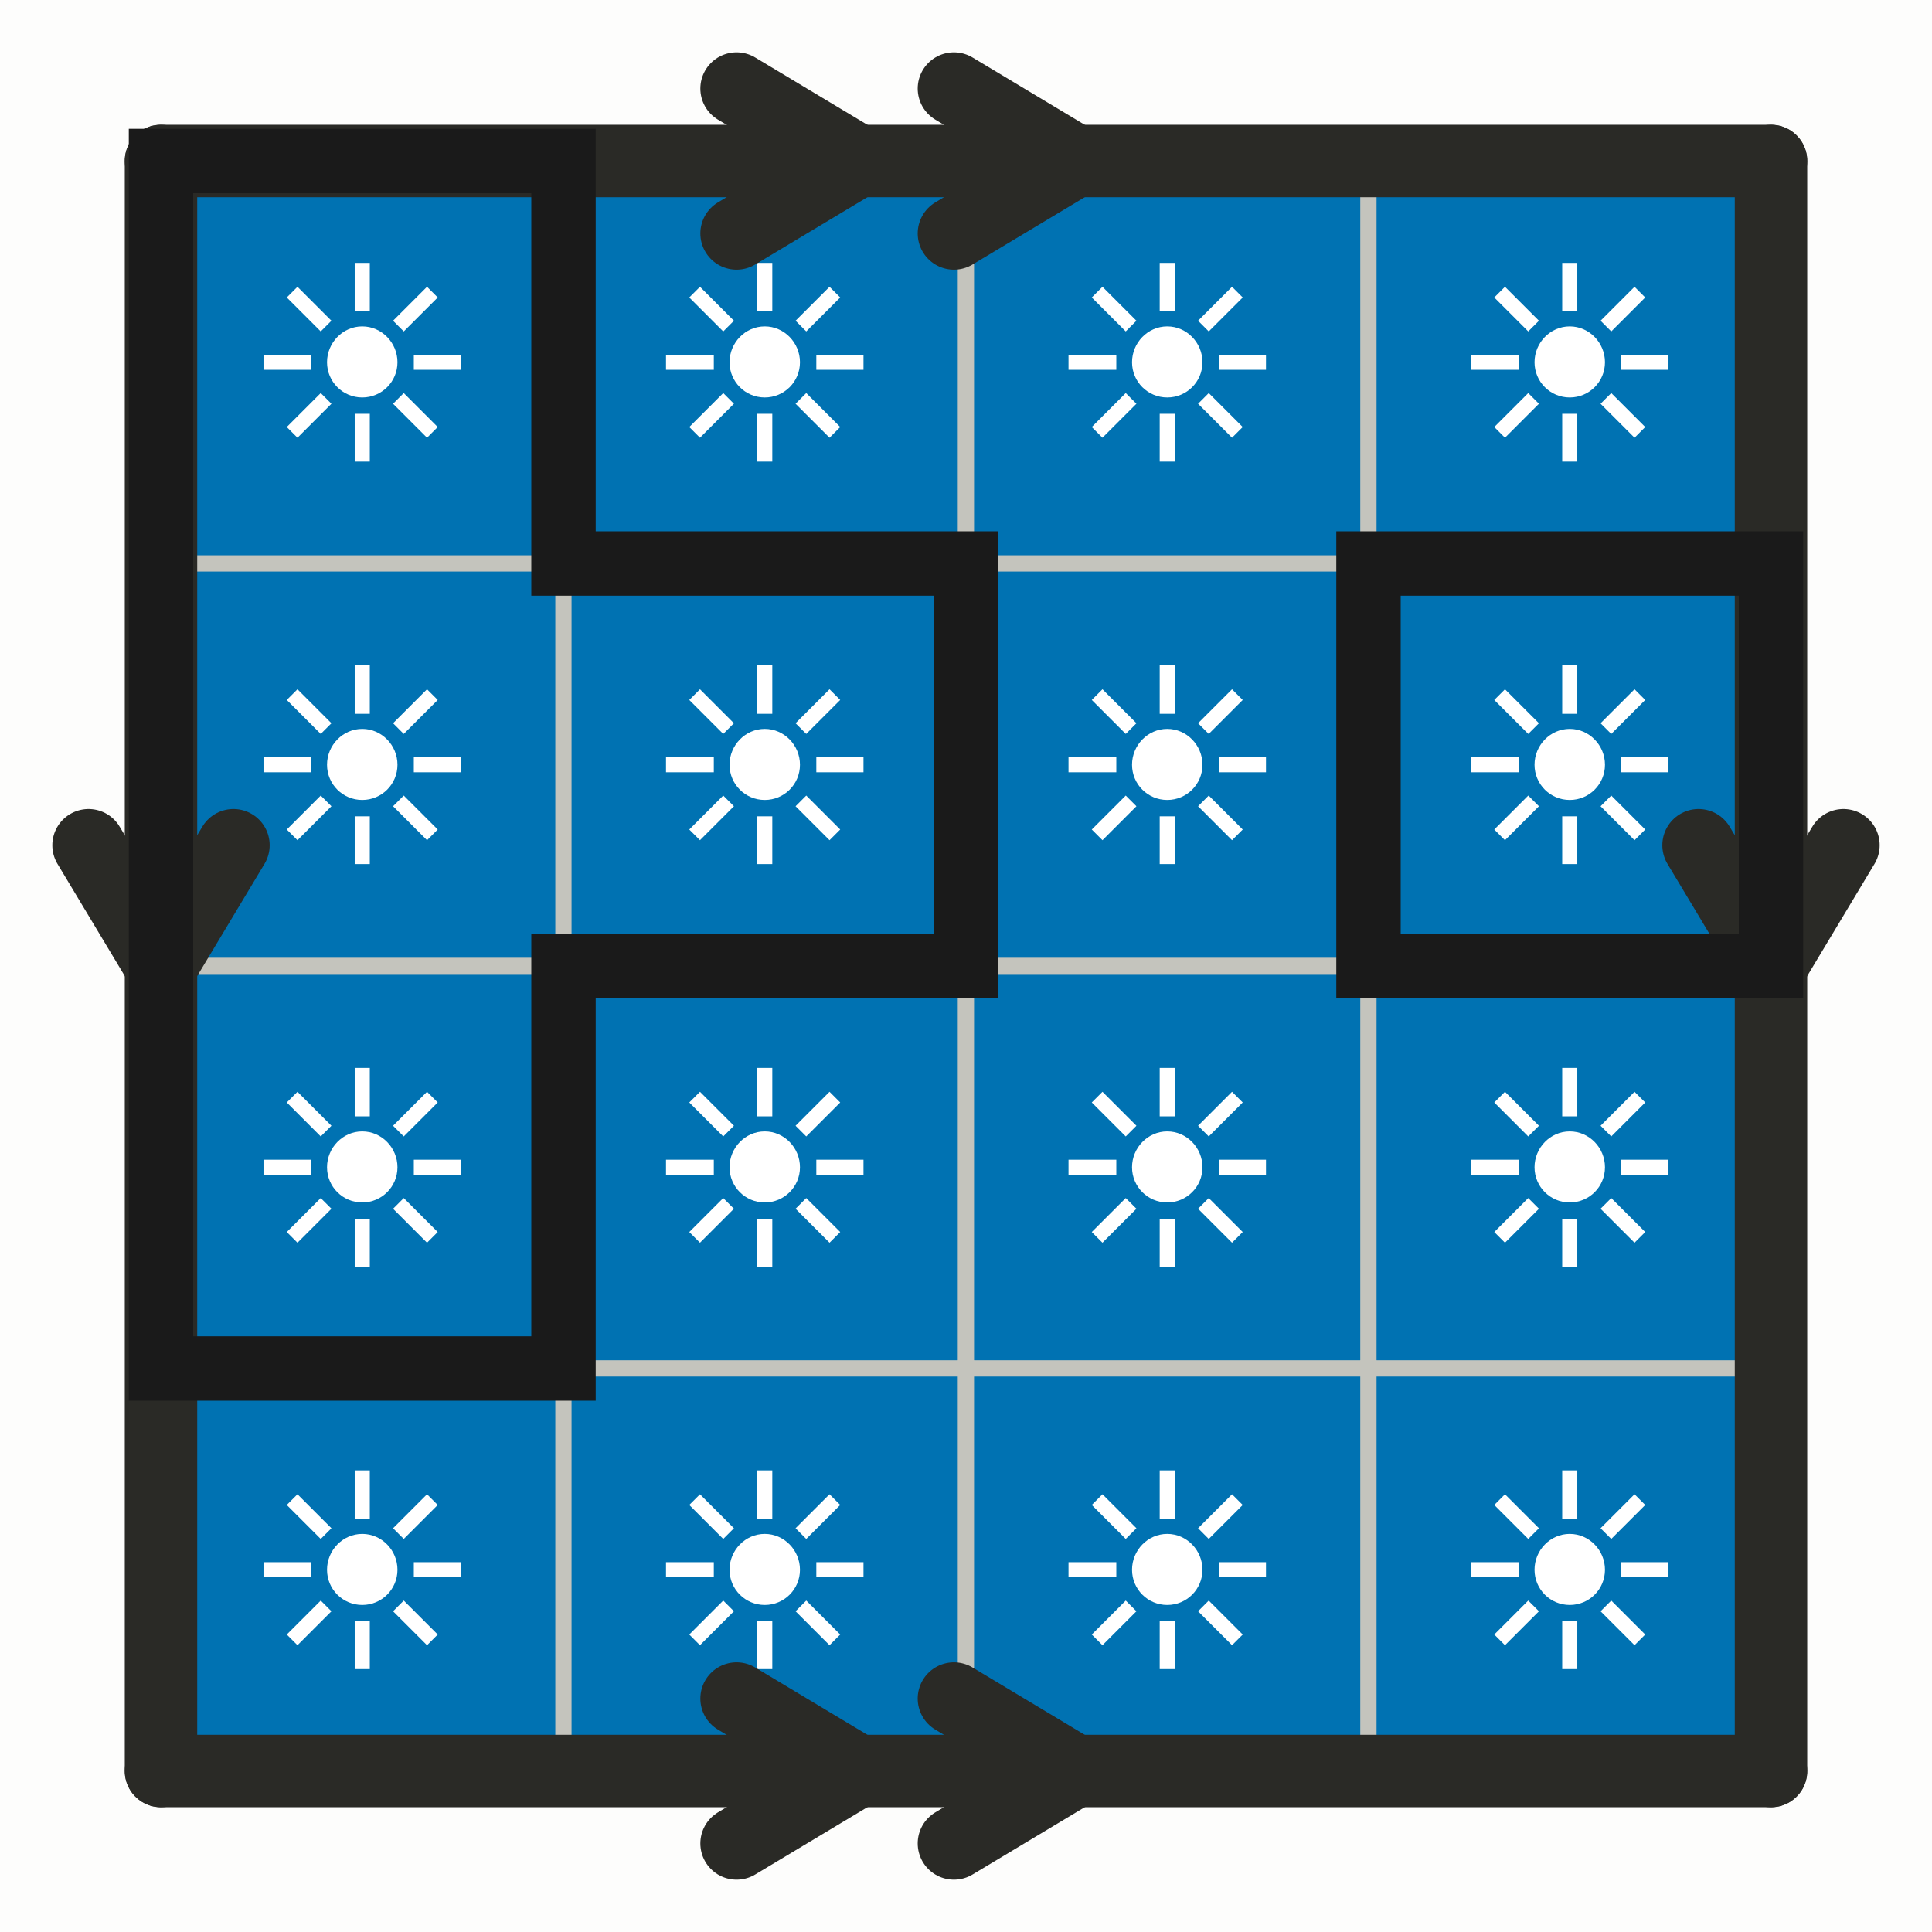
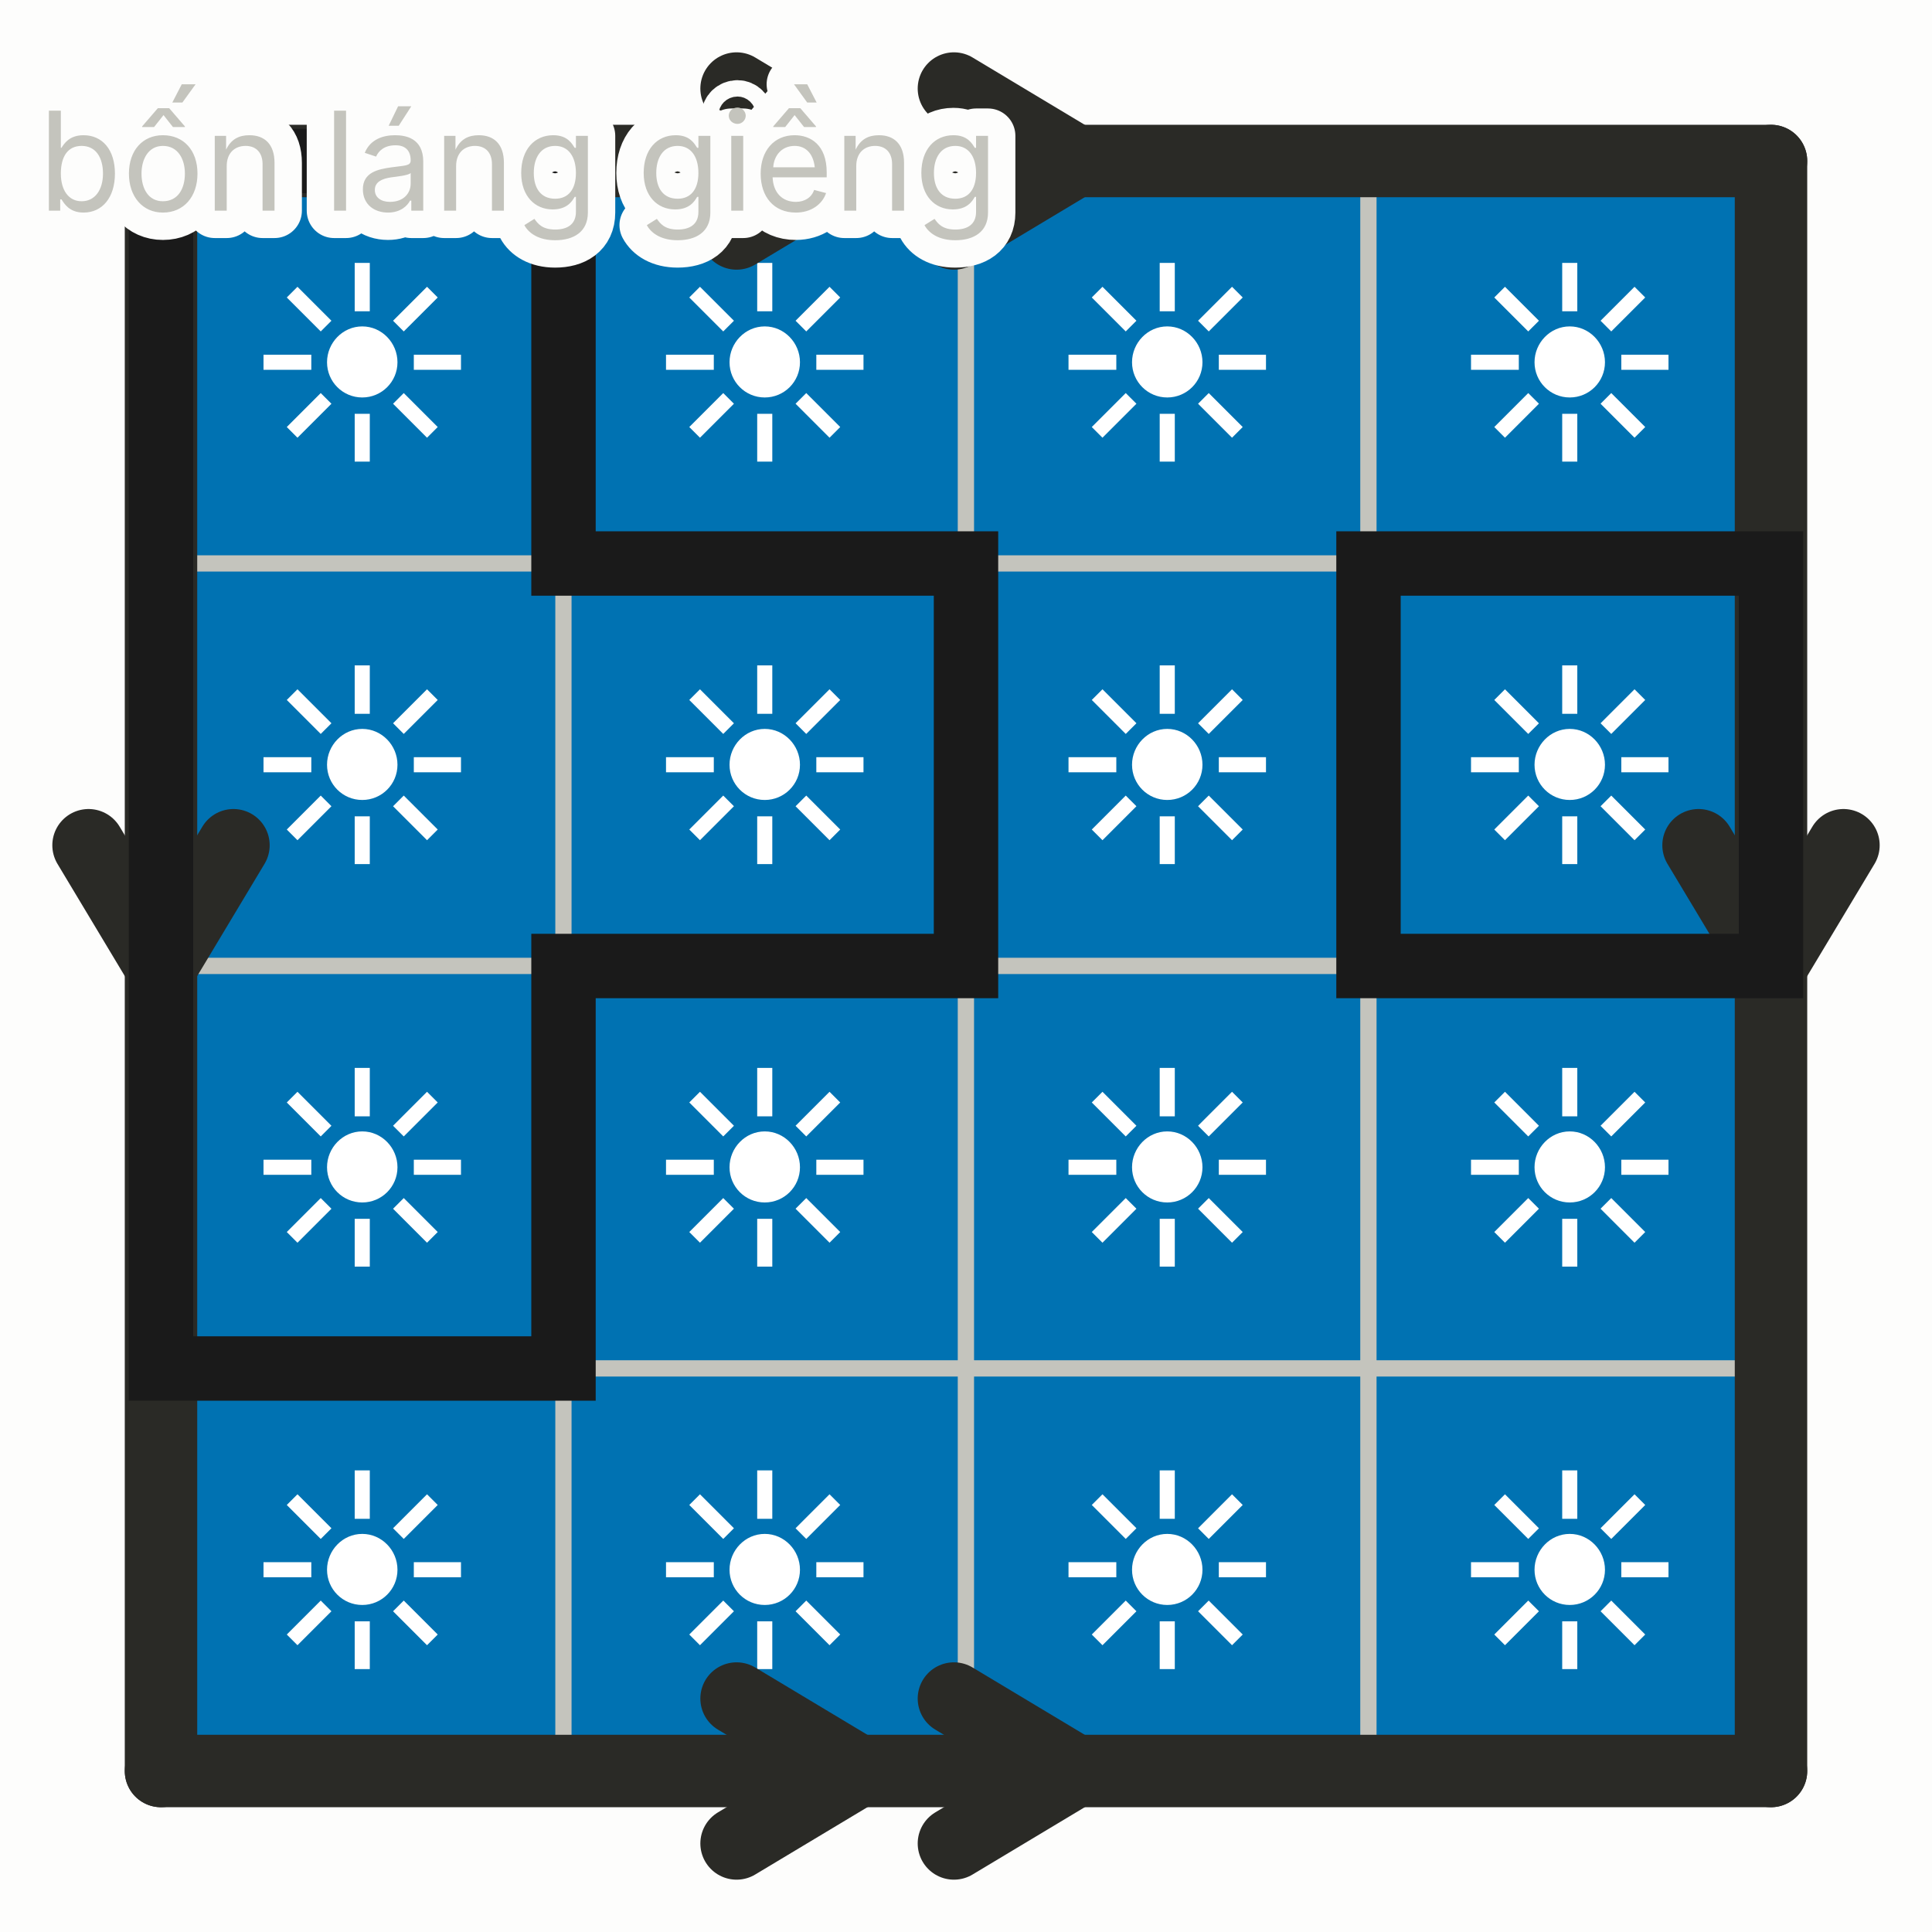
<svg xmlns="http://www.w3.org/2000/svg" viewBox="-4 -4 48 48">
  <rect fill="#FDFDFC" height="48" width="48" x="-4" y="-4" />
  <defs>
    <pattern height="8" id="cv-pat-1" patternUnits="userSpaceOnUse" width="8">
      <rect fill="#0072B2" height="8" width="8" />
    </pattern>
    <pattern height="8" id="cv-pat-2" patternUnits="userSpaceOnUse" width="8">
      <rect fill="#9ED9F5" height="8" width="8" />
      <line stroke="#3E8BB5" stroke-width="1.2" x1="0" x2="8" y1="8" y2="0" />
      <line stroke="#3E8BB5" stroke-width="1.2" x1="-1" x2="1" y1="1" y2="-1" />
      <line stroke="#3E8BB5" stroke-width="1.2" x1="7" x2="9" y1="9" y2="7" />
    </pattern>
    <pattern height="8" id="cv-pat-3" patternUnits="userSpaceOnUse" width="8">
      <rect fill="#D55E00" height="8" width="8" />
      <line stroke="#8A3D00" stroke-width="1.2" x1="0" x2="8" y1="0" y2="8" />
      <line stroke="#8A3D00" stroke-width="1.2" x1="-1" x2="1" y1="7" y2="9" />
      <line stroke="#8A3D00" stroke-width="1.2" x1="7" x2="9" y1="-1" y2="1" />
    </pattern>
    <pattern height="8" id="cv-pat-4" patternUnits="userSpaceOnUse" width="8">
      <rect fill="#009E73" height="8" width="8" />
      <circle cx="4" cy="4" fill="#006147" r="1.4" />
    </pattern>
    <pattern height="8" id="cv-pat-5" patternUnits="userSpaceOnUse" width="8">
      <rect fill="#E69F00" height="8" width="8" />
      <line stroke="#9A6B00" stroke-width="1.2" x1="0" x2="8" y1="4" y2="4" />
      <line stroke="#9A6B00" stroke-width="1.2" x1="4" x2="4" y1="0" y2="8" />
    </pattern>
    <pattern height="8" id="cv-pat-6" patternUnits="userSpaceOnUse" width="8">
      <rect fill="#CC79A7" height="8" width="8" />
      <line stroke="#8A4E70" stroke-width="1.2" x1="0" x2="8" y1="4" y2="4" />
    </pattern>
    <pattern height="8" id="cv-pat-7" patternUnits="userSpaceOnUse" width="8">
      <rect fill="#F0E442" height="8" width="8" />
      <line stroke="#9C9400" stroke-width="1.2" x1="4" x2="4" y1="0" y2="8" />
    </pattern>
    <pattern height="8" id="cv-pat-8" patternUnits="userSpaceOnUse" width="8">
      <rect fill="#3A3A3A" height="8" width="8" />
      <line stroke="#000000" stroke-width="1.2" x1="0" x2="8" y1="0" y2="8" />
      <line stroke="#000000" stroke-width="1.2" x1="0" x2="8" y1="8" y2="0" />
    </pattern>
  </defs>
  <g class="cv-cells">
    <rect fill="url(#cv-pat-1)" height="10" stroke="#C4C4BD" stroke-width="0.4" width="10" x="0" y="0" />
    <text data-el="cell-0-0" dominant-baseline="central" fill="#FFFFFF" font-family="'Inter', 'Segoe UI', system-ui, sans-serif" font-size="5.5" text-anchor="middle" x="5" y="5">☀</text>
    <rect fill="url(#cv-pat-1)" height="10" stroke="#C4C4BD" stroke-width="0.4" width="10" x="10" y="0" />
    <text data-el="cell-0-1" dominant-baseline="central" fill="#FFFFFF" font-family="'Inter', 'Segoe UI', system-ui, sans-serif" font-size="5.5" text-anchor="middle" x="15" y="5">☀</text>
    <rect fill="url(#cv-pat-1)" height="10" stroke="#C4C4BD" stroke-width="0.4" width="10" x="20" y="0" />
    <text data-el="cell-0-2" dominant-baseline="central" fill="#FFFFFF" font-family="'Inter', 'Segoe UI', system-ui, sans-serif" font-size="5.5" text-anchor="middle" x="25" y="5">☀</text>
    <rect fill="url(#cv-pat-1)" height="10" stroke="#C4C4BD" stroke-width="0.4" width="10" x="30" y="0" />
    <text data-el="cell-0-3" dominant-baseline="central" fill="#FFFFFF" font-family="'Inter', 'Segoe UI', system-ui, sans-serif" font-size="5.5" text-anchor="middle" x="35" y="5">☀</text>
    <rect fill="url(#cv-pat-1)" height="10" stroke="#C4C4BD" stroke-width="0.4" width="10" x="0" y="10" />
    <text data-el="cell-1-0" dominant-baseline="central" fill="#FFFFFF" font-family="'Inter', 'Segoe UI', system-ui, sans-serif" font-size="5.5" text-anchor="middle" x="5" y="15">☀</text>
    <rect fill="url(#cv-pat-1)" height="10" stroke="#C4C4BD" stroke-width="0.4" width="10" x="10" y="10" />
    <text data-el="cell-1-1" dominant-baseline="central" fill="#FFFFFF" font-family="'Inter', 'Segoe UI', system-ui, sans-serif" font-size="5.5" text-anchor="middle" x="15" y="15">☀</text>
    <rect fill="url(#cv-pat-1)" height="10" stroke="#C4C4BD" stroke-width="0.4" width="10" x="20" y="10" />
    <text data-el="cell-1-2" dominant-baseline="central" fill="#FFFFFF" font-family="'Inter', 'Segoe UI', system-ui, sans-serif" font-size="5.5" text-anchor="middle" x="25" y="15">☀</text>
    <rect fill="url(#cv-pat-1)" height="10" stroke="#C4C4BD" stroke-width="0.4" width="10" x="30" y="10" />
    <text data-el="cell-1-3" dominant-baseline="central" fill="#FFFFFF" font-family="'Inter', 'Segoe UI', system-ui, sans-serif" font-size="5.5" text-anchor="middle" x="35" y="15">☀</text>
    <rect fill="url(#cv-pat-1)" height="10" stroke="#C4C4BD" stroke-width="0.4" width="10" x="0" y="20" />
    <text data-el="cell-2-0" dominant-baseline="central" fill="#FFFFFF" font-family="'Inter', 'Segoe UI', system-ui, sans-serif" font-size="5.5" text-anchor="middle" x="5" y="25">☀</text>
    <rect fill="url(#cv-pat-1)" height="10" stroke="#C4C4BD" stroke-width="0.4" width="10" x="10" y="20" />
    <text data-el="cell-2-1" dominant-baseline="central" fill="#FFFFFF" font-family="'Inter', 'Segoe UI', system-ui, sans-serif" font-size="5.5" text-anchor="middle" x="15" y="25">☀</text>
    <rect fill="url(#cv-pat-1)" height="10" stroke="#C4C4BD" stroke-width="0.4" width="10" x="20" y="20" />
    <text data-el="cell-2-2" dominant-baseline="central" fill="#FFFFFF" font-family="'Inter', 'Segoe UI', system-ui, sans-serif" font-size="5.5" text-anchor="middle" x="25" y="25">☀</text>
    <rect fill="url(#cv-pat-1)" height="10" stroke="#C4C4BD" stroke-width="0.4" width="10" x="30" y="20" />
    <text data-el="cell-2-3" dominant-baseline="central" fill="#FFFFFF" font-family="'Inter', 'Segoe UI', system-ui, sans-serif" font-size="5.5" text-anchor="middle" x="35" y="25">☀</text>
    <rect fill="url(#cv-pat-1)" height="10" stroke="#C4C4BD" stroke-width="0.4" width="10" x="0" y="30" />
    <text data-el="cell-3-0" dominant-baseline="central" fill="#FFFFFF" font-family="'Inter', 'Segoe UI', system-ui, sans-serif" font-size="5.5" text-anchor="middle" x="5" y="35">☀</text>
    <rect fill="url(#cv-pat-1)" height="10" stroke="#C4C4BD" stroke-width="0.4" width="10" x="10" y="30" />
    <text data-el="cell-3-1" dominant-baseline="central" fill="#FFFFFF" font-family="'Inter', 'Segoe UI', system-ui, sans-serif" font-size="5.5" text-anchor="middle" x="15" y="35">☀</text>
    <rect fill="url(#cv-pat-1)" height="10" stroke="#C4C4BD" stroke-width="0.4" width="10" x="20" y="30" />
    <text data-el="cell-3-2" dominant-baseline="central" fill="#FFFFFF" font-family="'Inter', 'Segoe UI', system-ui, sans-serif" font-size="5.5" text-anchor="middle" x="25" y="35">☀</text>
    <rect fill="url(#cv-pat-1)" height="10" stroke="#C4C4BD" stroke-width="0.4" width="10" x="30" y="30" />
    <text data-el="cell-3-3" dominant-baseline="central" fill="#FFFFFF" font-family="'Inter', 'Segoe UI', system-ui, sans-serif" font-size="5.5" text-anchor="middle" x="35" y="35">☀</text>
  </g>
  <g class="cv-seams">
    <path d="M0 0L0 40" fill="none" stroke="#2A2A26" stroke-linecap="round" stroke-width="1.8" />
    <path d="M1.8 17L0 20L-1.8 17" fill="none" stroke="#2A2A26" stroke-linecap="round" stroke-linejoin="round" stroke-width="1.8" />
    <path d="M40 0L40 40" fill="none" stroke="#2A2A26" stroke-linecap="round" stroke-width="1.8" />
    <path d="M41.8 17L40 20L38.2 17" fill="none" stroke="#2A2A26" stroke-linecap="round" stroke-linejoin="round" stroke-width="1.8" />
    <path d="M0 0L40 0" fill="none" stroke="#2A2A26" stroke-linecap="round" stroke-width="1.8" />
    <path d="M14.3 -1.8L17.3 0L14.3 1.8" fill="none" stroke="#2A2A26" stroke-linecap="round" stroke-linejoin="round" stroke-width="1.8" />
    <path d="M19.7 -1.8L22.7 0L19.7 1.8" fill="none" stroke="#2A2A26" stroke-linecap="round" stroke-linejoin="round" stroke-width="1.8" />
    <path d="M0 40L40 40" fill="none" stroke="#2A2A26" stroke-linecap="round" stroke-width="1.8" />
    <path d="M14.3 38.2L17.3 40L14.3 41.8" fill="none" stroke="#2A2A26" stroke-linecap="round" stroke-linejoin="round" stroke-width="1.8" />
    <path d="M19.7 38.2L22.7 40L19.7 41.8" fill="none" stroke="#2A2A26" stroke-linecap="round" stroke-linejoin="round" stroke-width="1.8" />
  </g>
  <g class="cv-elements">
    <g>
      <path d="M0 10L0 20M0 0L10 0M0 0L0 10M10 0L10 10M10 10L20 10M10 20L20 20M20 10L20 20M30 10L40 10M30 20L40 20M30 10L30 20M40 10L40 20M0 30L10 30M0 20L0 30M10 20L10 30" fill="none" paint-order="stroke" stroke="#1A1A1A" stroke-linecap="square" stroke-width="1.6" />
+       <text dominant-baseline="central" fill="#C4C4BD" font-family="'Inter', 'Segoe UI', system-ui, sans-serif" font-size="3.4" paint-order="stroke" stroke="#FDFDFC" stroke-linejoin="round" stroke-width="1.36" text-anchor="middle" x="5" y="0">ô và bốn láng giềng</text>
    </g>
  </g>
</svg>
